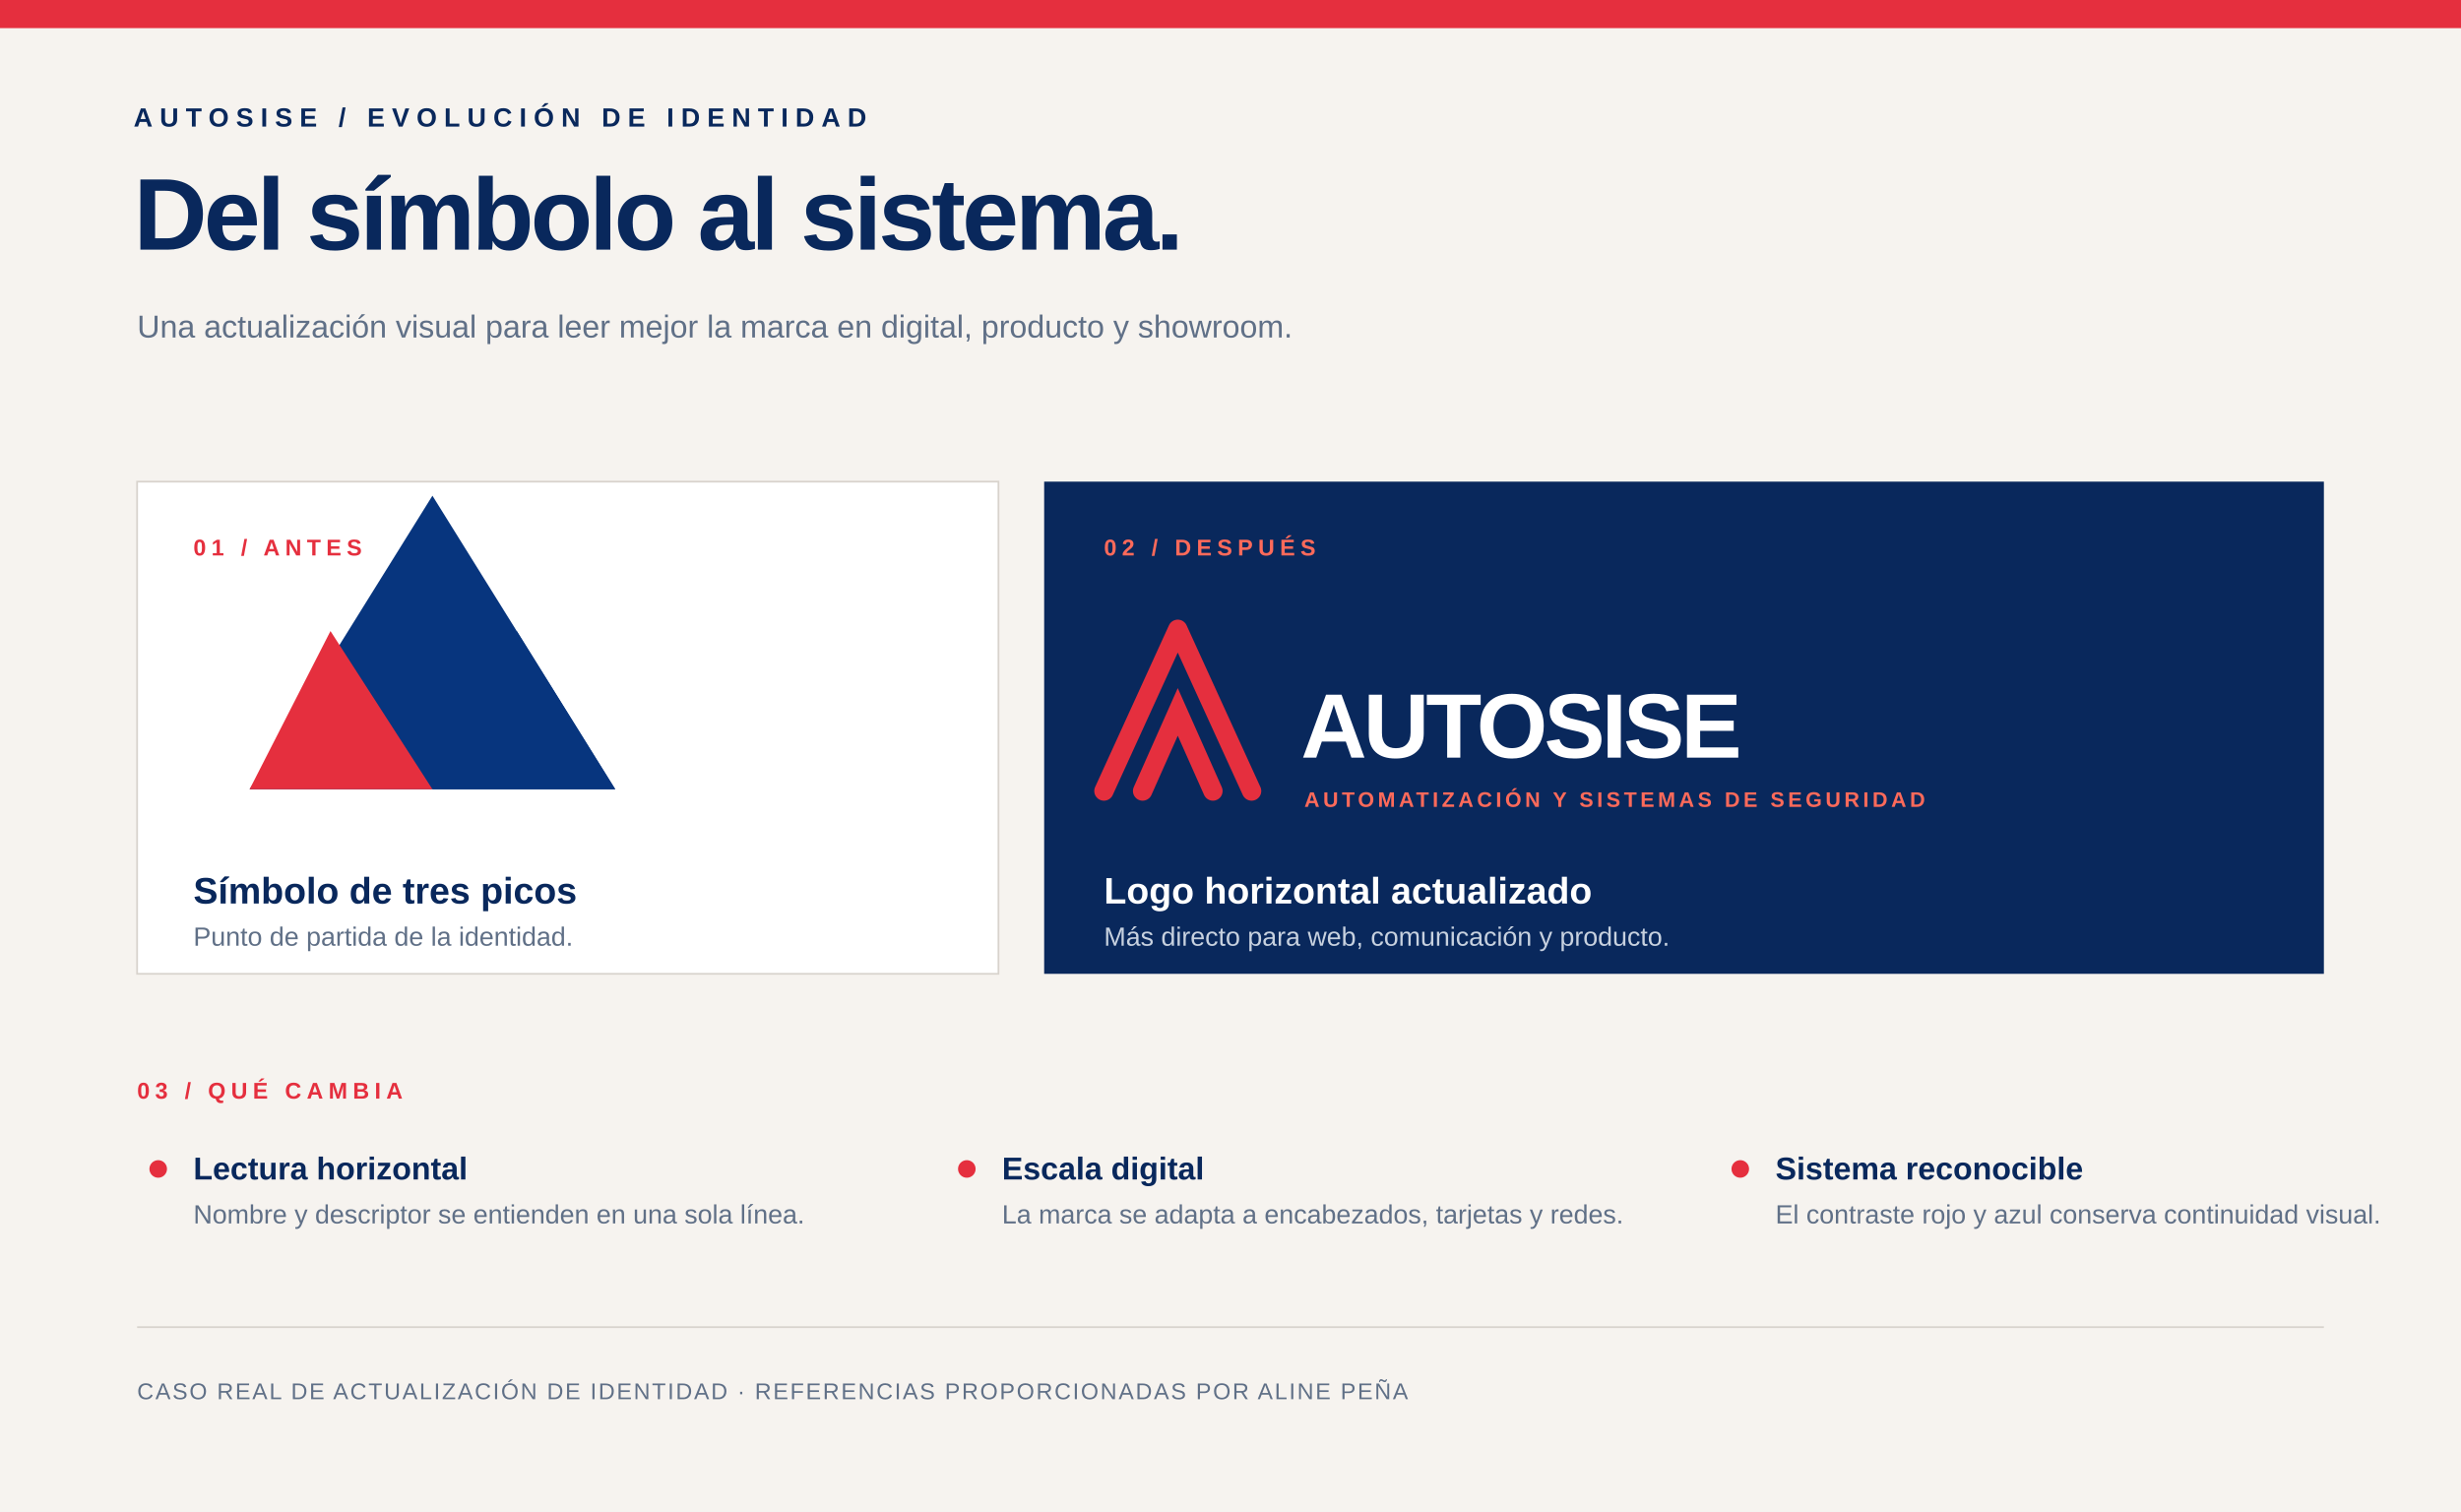
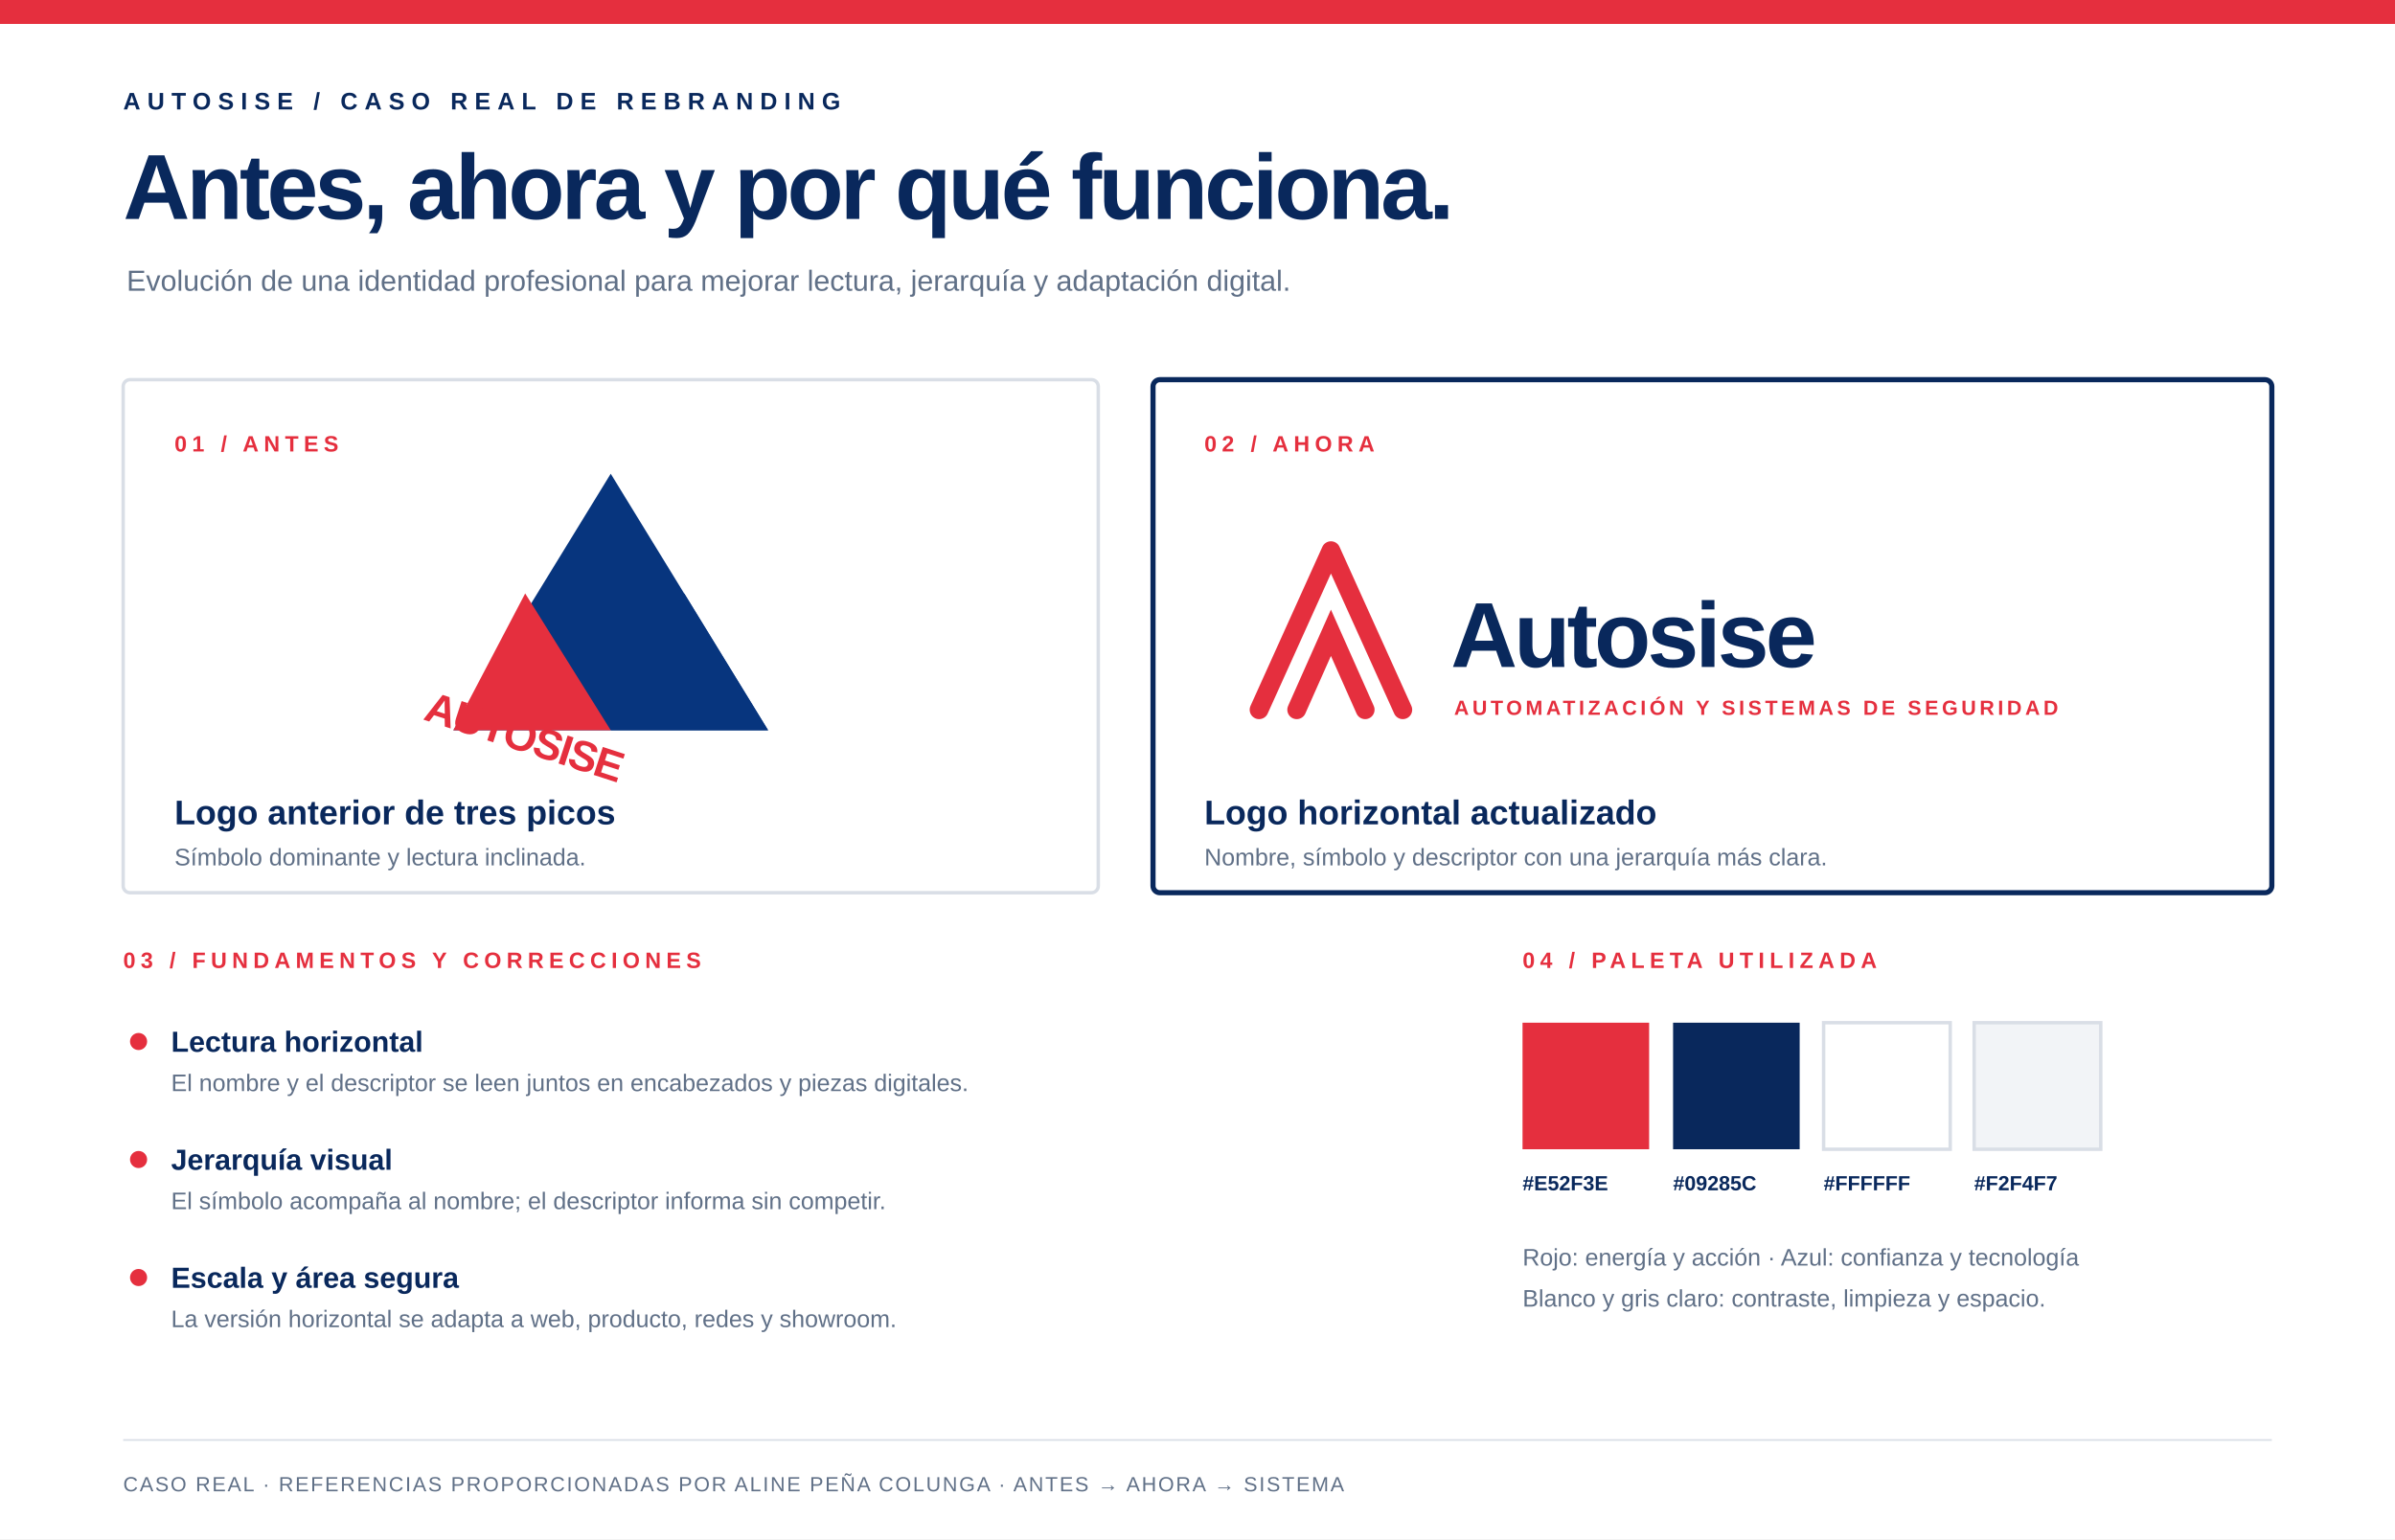
- <svg xmlns="http://www.w3.org/2000/svg" viewBox="0 0 1400 860" role="img" aria-labelledby="title desc">
-   <rect width="1400" height="860" fill="#f6f3ef" />
-   <rect width="1400" height="16" fill="#e52f3e" />
+ <svg xmlns="http://www.w3.org/2000/svg" viewBox="0 0 1400 900" role="img" aria-labelledby="title desc">
+   <rect width="1400" height="900" fill="#ffffff" />
+   <rect width="1400" height="14" fill="#e52f3e" />
  <g font-family="Arial, Helvetica, sans-serif" fill="#09285c">
-     <text x="76" y="72" font-size="15" font-weight="700" letter-spacing="4">AUTOSISE / EVOLUCIÓN DE IDENTIDAD</text>
-     <text x="76" y="142" font-size="58" font-weight="700" letter-spacing="-2">Del símbolo al sistema.</text>
-     <text x="78" y="192" font-size="18" fill="#607087">Una actualización visual para leer mejor la marca en digital, producto y showroom.</text>
+     <text x="72" y="64" font-size="14" font-weight="700" letter-spacing="4">AUTOSISE / CASO REAL DE REBRANDING</text>
+     <text x="72" y="128" font-size="54" font-weight="700" letter-spacing="-2">Antes, ahora y por qué funciona.</text>
+     <text x="74" y="170" font-size="17" fill="#607087">Evolución de una identidad profesional para mejorar lectura, jerarquía y adaptación digital.</text>
  </g>
-   <g transform="translate(78 274)">
-     <rect width="490" height="280" fill="#ffffff" stroke="#d8d3cd" />
-     <text x="32" y="42" font-family="Arial, Helvetica, sans-serif" fill="#e52f3e" font-size="13" font-weight="700" letter-spacing="3">01 / ANTES</text>
-     <g transform="translate(168 90)">
-       <path d="M-104 85 0-82 104 85Z" fill="#07357e" />
-       <path d="M-104 85-58-5 0 85Z" fill="#e52f3e" />
-       <path d="M0 85 48-5 104 85Z" fill="#07357e" />
+   <g transform="translate(72 222)" font-family="Arial, Helvetica, sans-serif">
+     <rect width="570" height="300" rx="4" fill="#ffffff" stroke="#d9dee6" stroke-width="2" />
+     <text x="30" y="42" fill="#e52f3e" font-size="13" font-weight="700" letter-spacing="3">01 / ANTES</text>
+     <g transform="translate(285 125)">
+       <path d="M-92 80 0-70 92 80Z" fill="#07357e" />
+       <path d="M-92 80-50 0 0 80Z" fill="#e52f3e" />
+       <path d="M0 80 43 0 92 80Z" fill="#07357e" />
+       <text x="-82" y="104" transform="rotate(18)" font-family="Arial, Helvetica, sans-serif" font-size="25" font-weight="700" fill="#e52f3e" letter-spacing="-1">AUTOSISE</text>
    </g>
-     <text x="32" y="240" font-family="Arial, Helvetica, sans-serif" fill="#09285c" font-size="21" font-weight="700">Símbolo de tres picos</text>
-     <text x="32" y="264" font-family="Arial, Helvetica, sans-serif" fill="#607087" font-size="15">Punto de partida de la identidad.</text>
+     <text x="30" y="260" fill="#09285c" font-size="20" font-weight="700">Logo anterior de tres picos</text>
+     <text x="30" y="284" fill="#607087" font-size="14">Símbolo dominante y lectura inclinada.</text>
  </g>
-   <g transform="translate(594 274)">
-     <rect width="728" height="280" fill="#09285c" />
-     <text x="34" y="42" font-family="Arial, Helvetica, sans-serif" fill="#ff6a5a" font-size="13" font-weight="700" letter-spacing="3">02 / DESPUÉS</text>
-     <g transform="translate(34 84)">
-       <path d="M0 92 42 0l42 92" fill="none" stroke="#e52f3e" stroke-width="11" stroke-linecap="round" stroke-linejoin="round" />
-       <path d="M22 92 42 47l20 45" fill="none" stroke="#e52f3e" stroke-width="11" stroke-linecap="round" />
-       <text x="112" y="73" font-family="Arial, Helvetica, sans-serif" fill="#ffffff" font-size="52" font-weight="700" letter-spacing="-2">AUTOSISE</text>
-       <text x="114" y="101" font-family="Arial, Helvetica, sans-serif" fill="#ff6a5a" font-size="12" font-weight="700" letter-spacing="2">AUTOMATIZACIÓN Y SISTEMAS DE SEGURIDAD</text>
+   <g transform="translate(674 222)" font-family="Arial, Helvetica, sans-serif">
+     <rect width="654" height="300" rx="4" fill="#ffffff" stroke="#09285c" stroke-width="3" />
+     <text x="30" y="42" fill="#e52f3e" font-size="13" font-weight="700" letter-spacing="3">02 / AHORA</text>
+     <g transform="translate(62 88)">
+       <path d="M0 105 42 12l42 93" fill="none" stroke="#e52f3e" stroke-width="11" stroke-linecap="round" stroke-linejoin="round" />
+       <path d="M22 105 42 60l20 45" fill="none" stroke="#e52f3e" stroke-width="11" stroke-linecap="round" />
+       <text x="112" y="80" font-family="Arial, Helvetica, sans-serif" fill="#09285c" font-size="54" font-weight="700" letter-spacing="-2">Autosise</text>
+       <text x="114" y="108" font-family="Arial, Helvetica, sans-serif" fill="#e52f3e" font-size="12" font-weight="700" letter-spacing="2">AUTOMATIZACIÓN Y SISTEMAS DE SEGURIDAD</text>
    </g>
-     <text x="34" y="240" font-family="Arial, Helvetica, sans-serif" fill="#ffffff" font-size="21" font-weight="700">Logo horizontal actualizado</text>
-     <text x="34" y="264" font-family="Arial, Helvetica, sans-serif" fill="#c7d1df" font-size="15">Más directo para web, comunicación y producto.</text>
+     <text x="30" y="260" fill="#09285c" font-size="20" font-weight="700">Logo horizontal actualizado</text>
+     <text x="30" y="284" fill="#607087" font-size="14">Nombre, símbolo y descriptor con una jerarquía más clara.</text>
  </g>
-   <g transform="translate(78 625)" font-family="Arial, Helvetica, sans-serif">
-     <text x="0" y="0" fill="#e52f3e" font-size="13" font-weight="700" letter-spacing="3">03 / QUÉ CAMBIA</text>
-     <g transform="translate(0 28)">
-       <circle cx="12" cy="12" r="5" fill="#e52f3e" />
-       <text x="32" y="18" fill="#09285c" font-size="18" font-weight="700">Lectura horizontal</text>
-       <text x="32" y="43" fill="#607087" font-size="15">Nombre y descriptor se entienden en una sola línea.</text>
-     </g>
-     <g transform="translate(460 28)">
-       <circle cx="12" cy="12" r="5" fill="#e52f3e" />
-       <text x="32" y="18" fill="#09285c" font-size="18" font-weight="700">Escala digital</text>
-       <text x="32" y="43" fill="#607087" font-size="15">La marca se adapta a encabezados, tarjetas y redes.</text>
-     </g>
-     <g transform="translate(900 28)">
-       <circle cx="12" cy="12" r="5" fill="#e52f3e" />
-       <text x="32" y="18" fill="#09285c" font-size="18" font-weight="700">Sistema reconocible</text>
-       <text x="32" y="43" fill="#607087" font-size="15">El contraste rojo y azul conserva continuidad visual.</text>
+   <g transform="translate(72 566)" font-family="Arial, Helvetica, sans-serif">
+     <text x="0" y="0" fill="#e52f3e" font-size="13" font-weight="700" letter-spacing="3">03 / FUNDAMENTOS Y CORRECCIONES</text>
+     <g transform="translate(0 34)">
+       <circle cx="9" cy="9" r="5" fill="#e52f3e" />
+       <text x="28" y="15" fill="#09285c" font-size="17" font-weight="700">Lectura horizontal</text>
+       <text x="28" y="38" fill="#607087" font-size="14">El nombre y el descriptor se leen juntos en encabezados y piezas digitales.</text>
+       <circle cx="9" cy="78" r="5" fill="#e52f3e" />
+       <text x="28" y="84" fill="#09285c" font-size="17" font-weight="700">Jerarquía visual</text>
+       <text x="28" y="107" fill="#607087" font-size="14">El símbolo acompaña al nombre; el descriptor informa sin competir.</text>
+       <circle cx="9" cy="147" r="5" fill="#e52f3e" />
+       <text x="28" y="153" fill="#09285c" font-size="17" font-weight="700">Escala y área segura</text>
+       <text x="28" y="176" fill="#607087" font-size="14">La versión horizontal se adapta a web, producto, redes y showroom.</text>
    </g>
  </g>
-   <line x1="78" y1="755" x2="1322" y2="755" stroke="#d8d3cd" />
-   <text x="78" y="796" font-family="Arial, Helvetica, sans-serif" font-size="13" fill="#607087" letter-spacing="1">CASO REAL DE ACTUALIZACIÓN DE IDENTIDAD · REFERENCIAS PROPORCIONADAS POR ALINE PEÑA</text>
+   <g transform="translate(890 566)" font-family="Arial, Helvetica, sans-serif">
+     <text x="0" y="0" fill="#e52f3e" font-size="13" font-weight="700" letter-spacing="3">04 / PALETA UTILIZADA</text>
+     <rect x="0" y="32" width="74" height="74" fill="#e52f3e" />
+     <rect x="88" y="32" width="74" height="74" fill="#09285c" />
+     <rect x="176" y="32" width="74" height="74" fill="#ffffff" stroke="#d9dee6" stroke-width="2" />
+     <rect x="264" y="32" width="74" height="74" fill="#f2f4f7" stroke="#d9dee6" stroke-width="2" />
+     <text x="0" y="130" fill="#09285c" font-size="12" font-weight="700">#E52F3E</text>
+     <text x="88" y="130" fill="#09285c" font-size="12" font-weight="700">#09285C</text>
+     <text x="176" y="130" fill="#09285c" font-size="12" font-weight="700">#FFFFFF</text>
+     <text x="264" y="130" fill="#09285c" font-size="12" font-weight="700">#F2F4F7</text>
+     <text x="0" y="174" fill="#607087" font-size="14">Rojo: energía y acción · Azul: confianza y tecnología</text>
+     <text x="0" y="198" fill="#607087" font-size="14">Blanco y gris claro: contraste, limpieza y espacio.</text>
+   </g>
+   <line x1="72" y1="842" x2="1328" y2="842" stroke="#d9dee6" />
+   <text x="72" y="872" font-family="Arial, Helvetica, sans-serif" font-size="12" fill="#607087" letter-spacing="1">CASO REAL · REFERENCIAS PROPORCIONADAS POR ALINE PEÑA COLUNGA · ANTES → AHORA → SISTEMA</text>
</svg>
